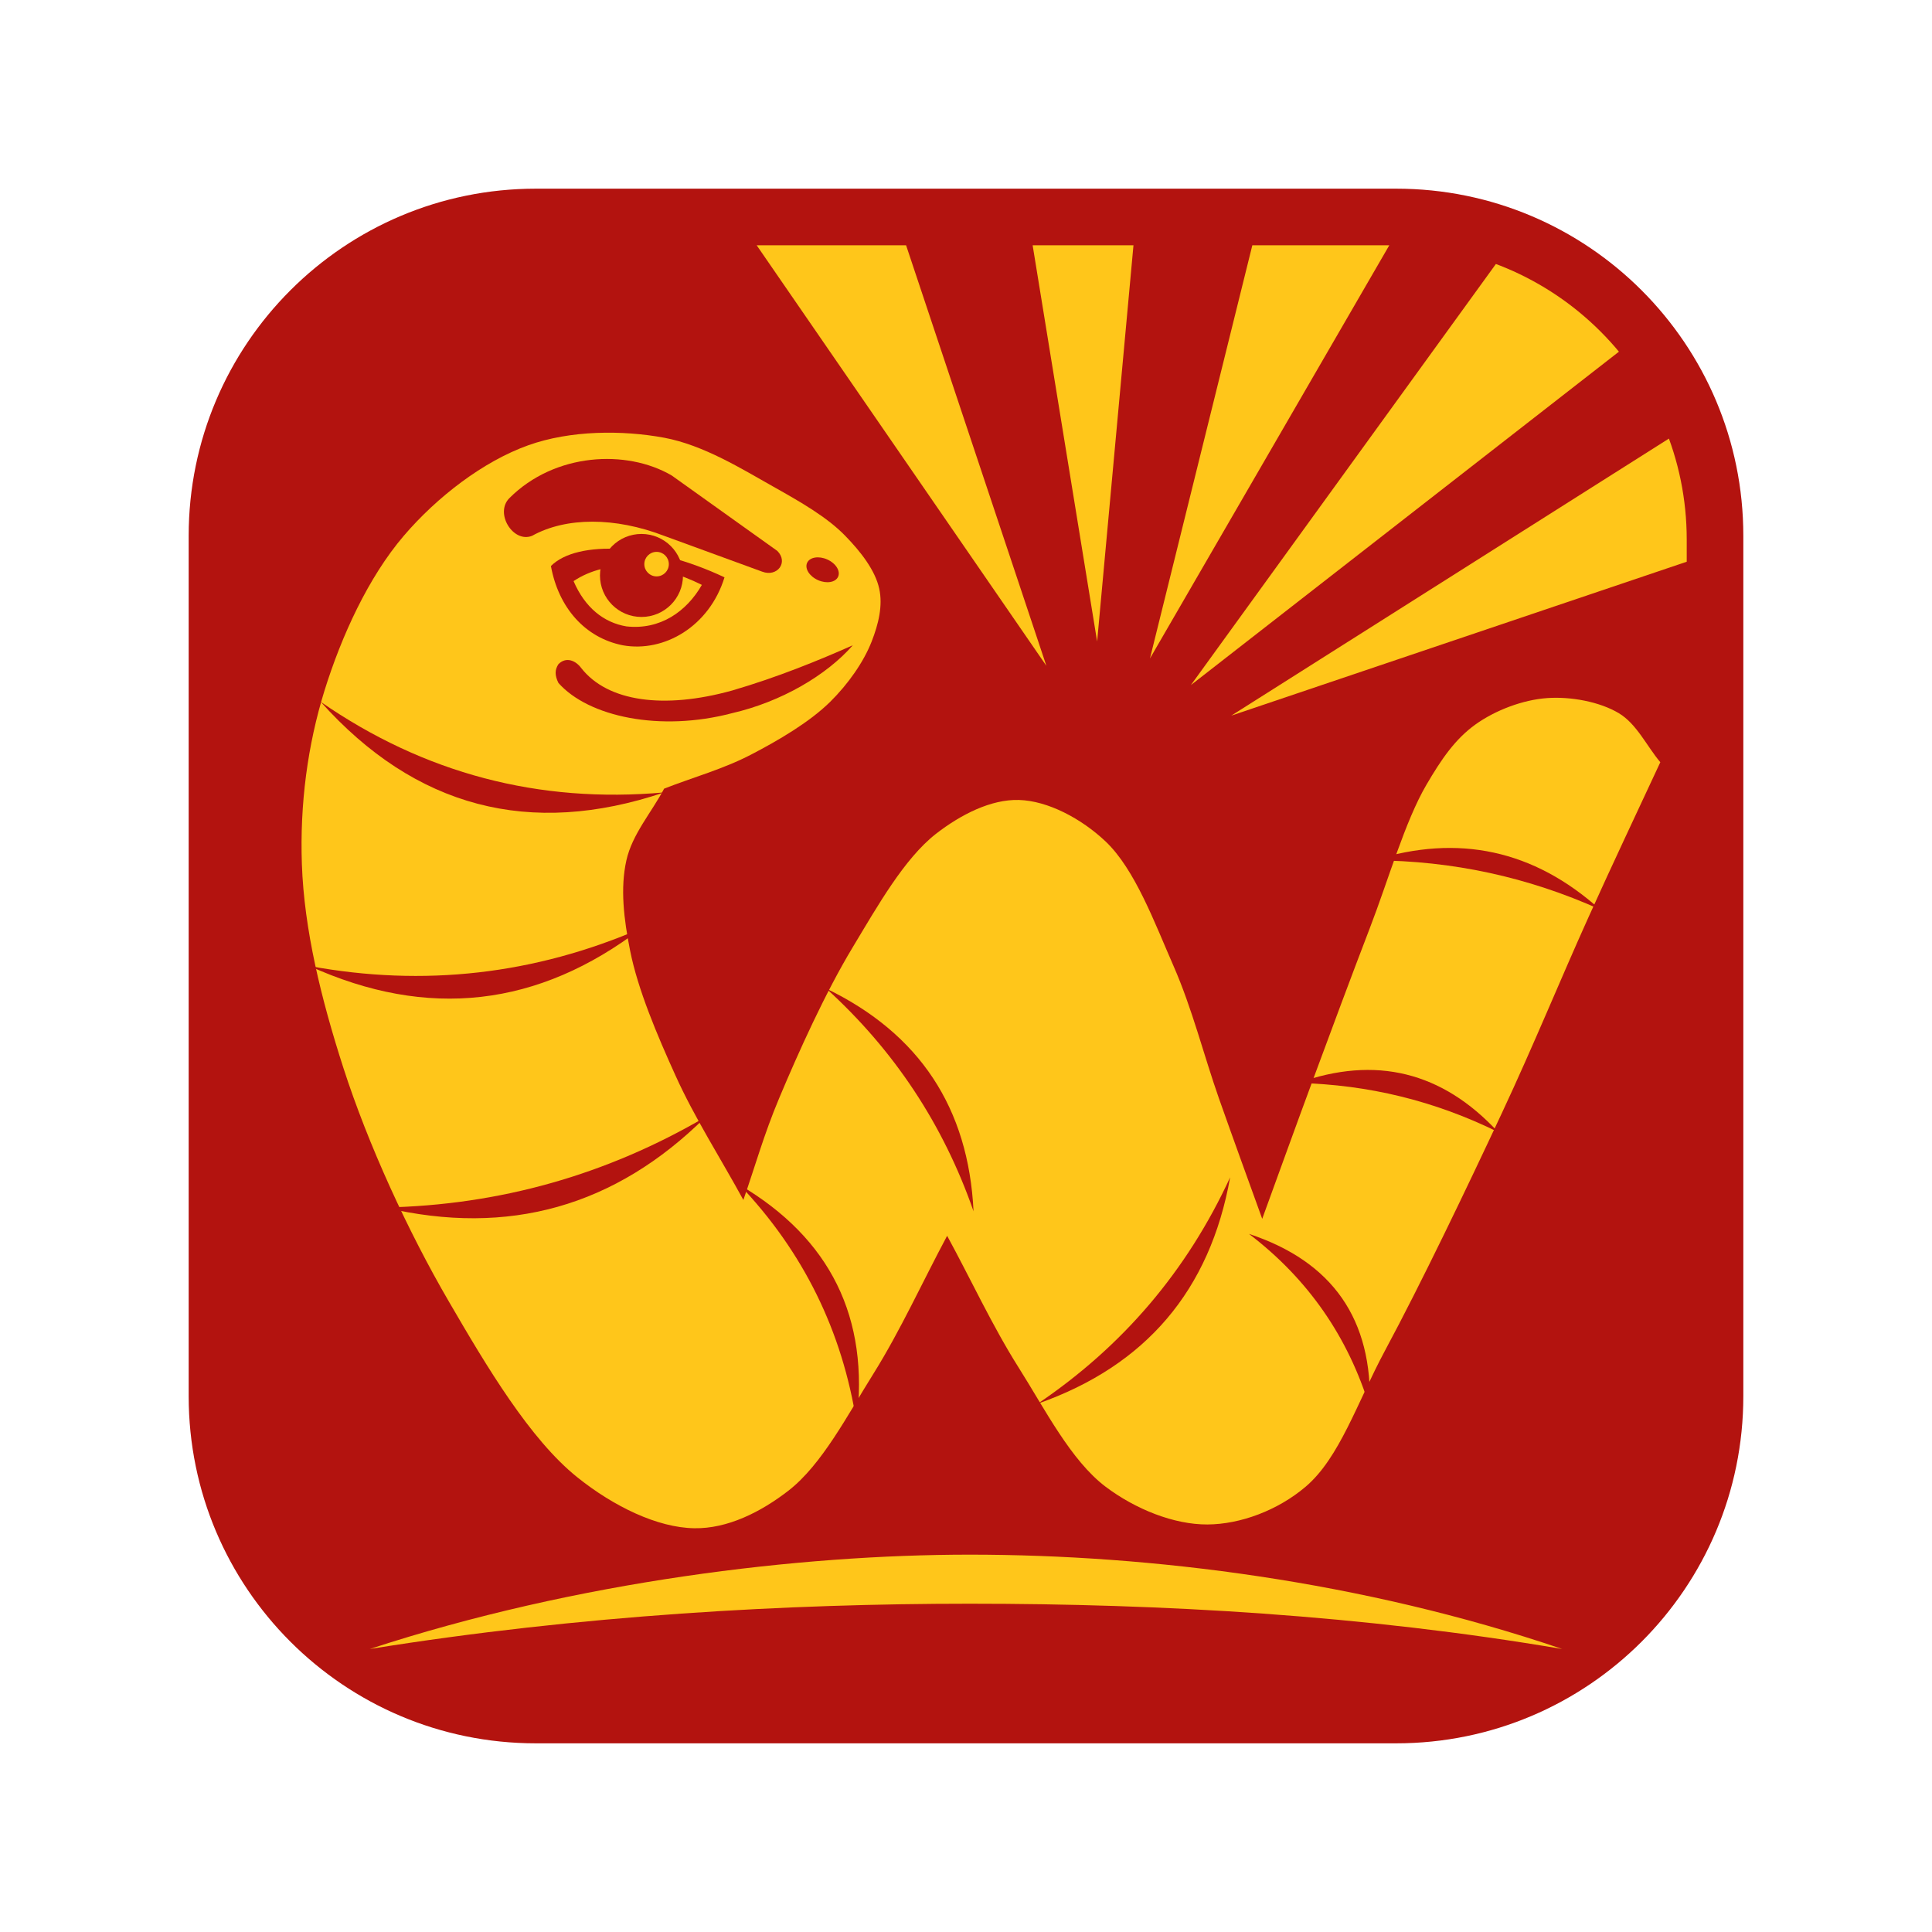
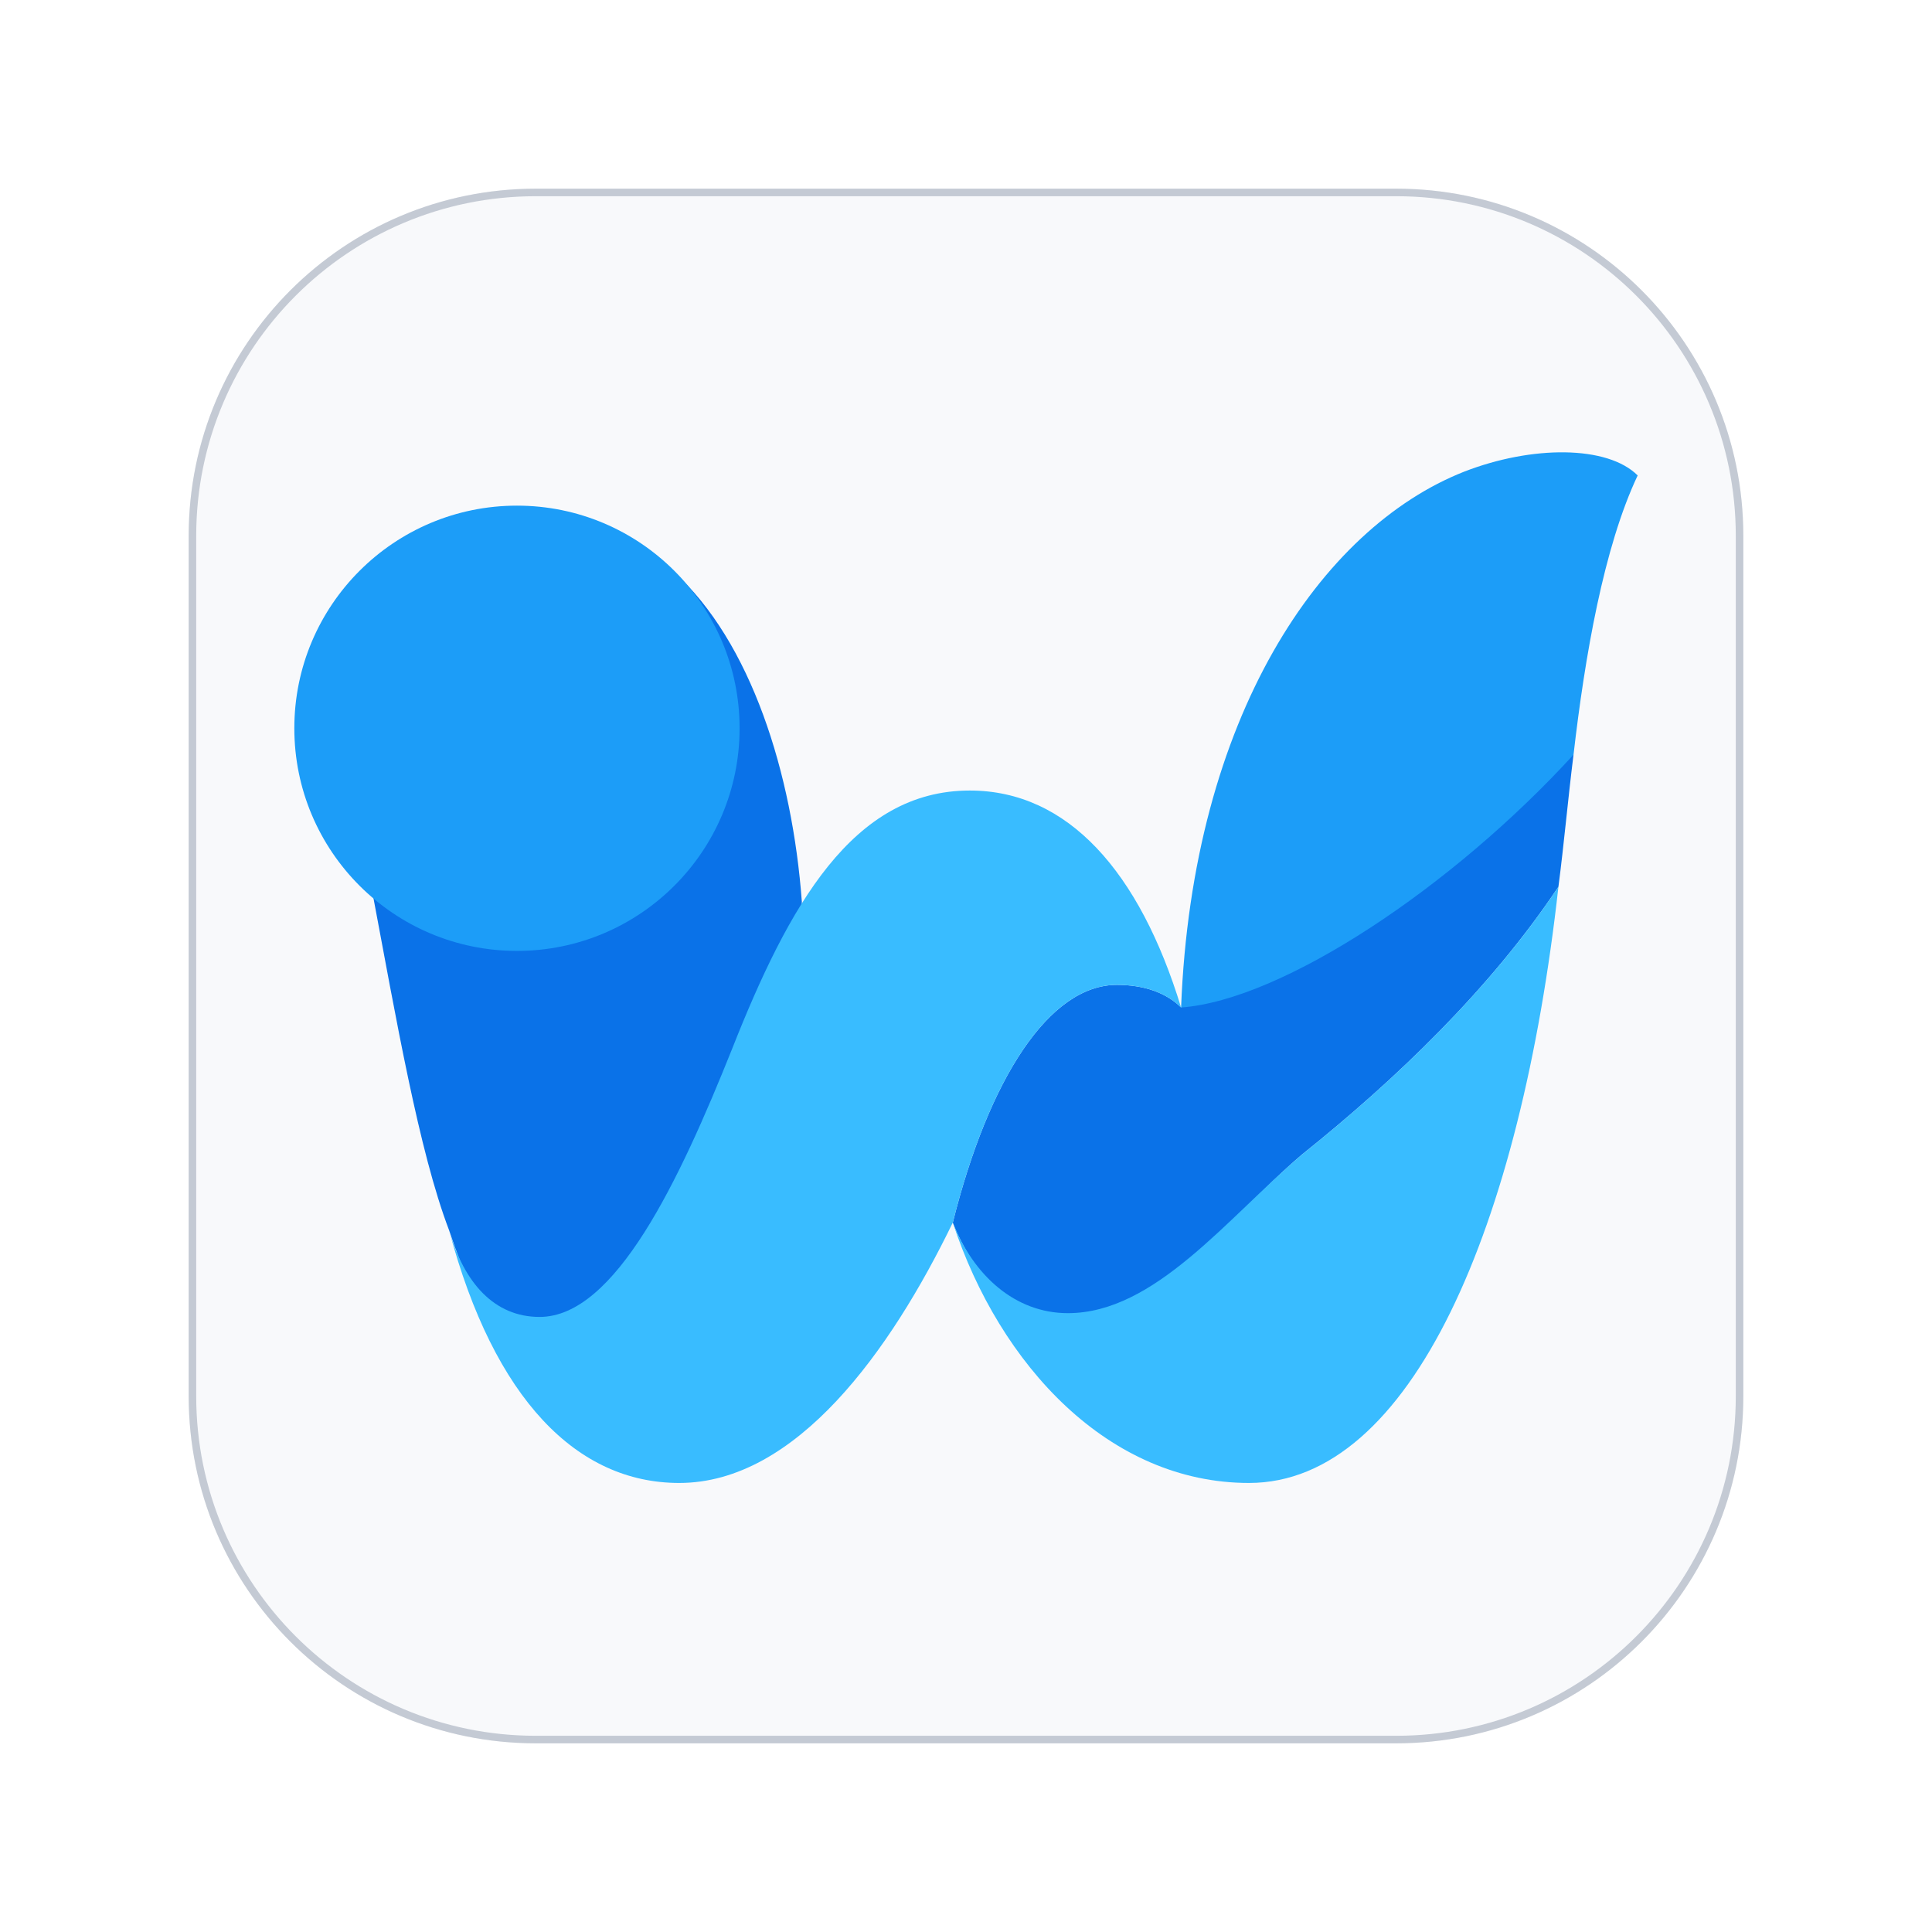
- <svg xmlns="http://www.w3.org/2000/svg" width="1024" height="1024" viewBox="0 0 1024 1024" fill="none" role="img" aria-label="A red tile with a gold segmented worm forming a W, its head at the upper left and sun rays behind it">
+ <svg xmlns="http://www.w3.org/2000/svg" width="1024" height="1024" viewBox="0 0 1024 1024" fill="none" role="img" aria-label="A blue ribbon W with a round head at its upper left, on a pale tile">
  <defs>
    <linearGradient id="field" gradientUnits="userSpaceOnUse">
-       <stop stop-color="#B3130F" />
+       <stop stop-color="#F8F9FB" />
    </linearGradient>
-     <linearGradient id="gold" gradientUnits="userSpaceOnUse">
-       <stop stop-color="#FFC61A" />
+     <linearGradient id="edge" gradientUnits="userSpaceOnUse">
+       <stop stop-color="#C4CAD4" />
    </linearGradient>
-     <linearGradient id="ray" gradientUnits="userSpaceOnUse">
-       <stop stop-color="#FFC61A" />
+     <linearGradient id="deep" gradientUnits="userSpaceOnUse">
+       <stop stop-color="#0A72E8" />
    </linearGradient>
-     <linearGradient id="ring" gradientUnits="userSpaceOnUse">
-       <stop stop-color="#B3130F" />
+     <linearGradient id="mid" gradientUnits="userSpaceOnUse">
+       <stop stop-color="#1C9DF8" />
    </linearGradient>
-     <linearGradient id="soil" gradientUnits="userSpaceOnUse">
-       <stop stop-color="#FFC61A" />
+     <linearGradient id="light" gradientUnits="userSpaceOnUse">
+       <stop stop-color="#39BCFF" />
    </linearGradient>
-     <clipPath id="body">
-       <rect x="100" y="100" width="824" height="824" rx="184" />
-     </clipPath>
-     <clipPath id="sky">
-       <rect x="130" y="130" width="764" height="764" rx="156" />
-     </clipPath>
  </defs>
  <g id="tile">
    <rect x="100" y="100" width="824" height="824" rx="184" fill="url(#field)" />
-   </g>
-   <g id="rays">
-     <g clip-path="url(#sky)">
-       <path d="M554.6 352.9L240 -103.8L379.1 -173.2ZM581.5 340L493.4 -201.3L631.6 -206.2ZM609.5 349L742.4 -187.4L886.5 -129.2ZM631.2 363.1L955.4 -84.5L1067.2 23.5ZM652.6 379.3L1112.6 88.1L1168.4 205Z" fill="url(#ray)" />
-     </g>
+     <rect x="102" y="102" width="820" height="820" rx="182" stroke="url(#edge)" stroke-width="4" />
  </g>
  <g id="mark">
-     <g clip-path="url(#body)">
-       <path d="M352 418C367.3 412 383.4 407.6 398 400C412.8 392.3 429 382.8 440 372C449.6 362.5 457.8 350.8 462 340C465.6 330.8 468 321 466 312C463.9 302.3 456.2 292.4 448 284C438.4 274.1 424.4 266.1 410 258C393.1 248.5 372.9 235.9 352 232C329.8 227.9 302.4 228 280 236C256.2 244.5 231.7 263.3 214 284C195.2 306 181 337.1 172 366C163 395 158.9 426.2 160 458C161.2 492.7 170.2 529.4 182 566C195.1 606.6 216.2 652.6 238 690C258 724.4 280.9 762.9 306 783C325.2 798.4 348.4 809.7 368 810C385.5 810.3 403.2 801.5 418 790C435.7 776.2 449.2 750 463 728C477.3 705.1 489 679.3 502 655C514.7 678.3 525.9 702.7 540 725C553.9 747 567.6 774.1 586 788C601.8 799.9 622.2 808.1 640 808C657.5 807.9 677.3 800.5 692 788C710 772.7 719.2 743.6 734 716C753.3 680.1 777.2 630.2 796 590C812.9 553.9 827.3 518.5 842 486C855.1 457 867.3 431.3 880 404C872.7 395.3 867.5 383.7 858 378C847.8 371.9 832.5 369.1 820 370C807.2 370.9 792.6 376.4 782 384C771.3 391.7 764 402.3 756 416C744.7 435.3 735.9 466.3 726 492C715.9 518.3 705.7 545.8 696 572C686.7 597.1 678 621.3 669 646C661.3 624.7 653.7 603.8 646 582C638 559.2 631.9 534.6 622 512C612 489.2 601.6 460.8 586 446C573.1 433.8 555.3 424.4 540 424C525.3 423.6 509.4 431.6 496 442C479.3 455.1 465.3 479.9 452 502C437.4 526.2 423.2 557.7 413 582C404.8 601.5 400.3 618 394 636C382 614 368.1 592.4 358 570C348.2 548.4 338.1 524.5 334 504C330.6 487 328.7 470.7 332 456C335.1 442.1 345.3 430.7 352 418Z" fill="url(#gold)" />
-       <path d="M292 300C306 286 346 288 384 306C376 332 352 346 330 342C310 338 296 322 292 300ZM304 308C310 322 320 330 332 332C350 334 364 324 372 310C348 298 322 296 304 308Z" fill="url(#ring)" />
-       <circle cx="340" cy="305" r="22" fill="url(#ring)" />
-       <circle cx="348" cy="299" r="6.5" fill="url(#gold)" />
-       <path d="M270 264C294 240 332 238 356 252L412 292C418 298 412 306 404 303L352 284C326 274 300 274 282 284C272 288 262 272 270 264Z" fill="url(#ring)" />
-       <ellipse cx="436" cy="302" rx="9" ry="6" transform="rotate(24 436 302)" fill="url(#ring)" />
-       <path d="M296 352C300 348 305 350 308 354C322 372 352 376 388 366C412 359 434 350 452 342C438 358 414 372 388 378C350 388 312 380 296 362C294 358 294 355 296 352Z" fill="url(#ring)" />
-       <path d="M170 372Q245.2 456 352 420Q252.3 428.9 170 372Z" fill="url(#ring)" />
-     </g>
-   </g>
-   <g id="rings">
-     <g clip-path="url(#body)">
-       <path d="M164 512Q258 554.7 340 492Q255 528.8 164 512Z" fill="url(#ring)" />
-       <path d="M204 640Q302.3 663.2 374 592Q295.2 638.1 204 640Z" fill="url(#ring)" />
-       <path d="M392 628Q442.7 681.3 454 754Q464.3 670.7 392 628Z" fill="url(#ring)" />
-       <path d="M438 524Q492 573.1 516 642Q512 559.8 438 524Z" fill="url(#ring)" />
-       <path d="M550 744Q636 713.8 652 624Q617.8 698.2 550 744Z" fill="url(#ring)" />
-       <path d="M662 654Q708.8 689.7 726 746Q728.5 676 662 654Z" fill="url(#ring)" />
-       <path d="M688 574Q743.9 575.3 794 600Q749.6 552 688 574Z" fill="url(#ring)" />
-       <path d="M728 456Q790.8 456.3 848 482Q795.4 434.8 728 456Z" fill="url(#ring)" />
-     </g>
-   </g>
-   <g id="ground">
-     <g clip-path="url(#body)">
-       <path d="M196 874C306 838 424 824 514 824C610 824 722 838 828 874C722 856 616 850 514 850C418 850 308 856 196 874Z" fill="url(#soil)" />
-     </g>
+     <path d="M300 300L357 303C398 340 420 410 425 478L420 600L320 770C280 750 254 700 238 652C222 610 210 540 197 471Z" fill="url(#deep)" />
+     <circle cx="274" cy="386" r="118" fill="url(#mid)" />
+     <path d="M505 648C524 572 556 522 592 522C606 522 618 526 626 534L680 470L800 400L834 400C831 424 829 447 826 470C790 524 740 572 690 612C650 646 612 700 566 700C538 700 516 676 505 648Z" fill="url(#deep)" />
+     <path d="M868 252C852 236 812 236 776 250C700 280 632 380 626 534C680 530 770 470 834 400C840 348 850 290 868 252Z" fill="url(#mid)" />
+     <path d="M505 648C530 724 588 786 662 786C748 786 806 650 826 470C790 524 740 572 690 612C650 646 612 696 566 696C538 696 516 676 505 648Z" fill="url(#light)" />
+     <path d="M238 652C262 742 306 786 360 786C422 786 472 716 505 648C524 572 556 522 592 522C606 522 618 526 626 534C604 462 566 419 514 419C452 419 418 480 388 556C360 626 326 698 286 698C262 698 246 680 238 652Z" fill="url(#light)" />
  </g>
  <g id="mark-small" display="none">
-     <g clip-path="url(#body)">
-       <path d="M352 418C367.3 412 383.4 407.6 398 400C412.8 392.3 429 382.8 440 372C449.6 362.5 457.8 350.8 462 340C465.6 330.8 468 321 466 312C463.9 302.3 456.2 292.4 448 284C438.4 274.1 424.4 266.1 410 258C393.1 248.5 372.9 235.9 352 232C329.8 227.9 302.4 228 280 236C256.2 244.5 231.7 263.3 214 284C195.2 306 181 337.1 172 366C163 395 158.9 426.2 160 458C161.2 492.7 170.2 529.4 182 566C195.1 606.6 216.2 652.6 238 690C258 724.4 280.9 762.9 306 783C325.2 798.4 348.4 809.7 368 810C385.5 810.3 403.2 801.5 418 790C435.7 776.2 449.2 750 463 728C477.3 705.1 489 679.3 502 655C514.7 678.3 525.9 702.7 540 725C553.9 747 567.6 774.1 586 788C601.8 799.9 622.2 808.1 640 808C657.5 807.9 677.3 800.5 692 788C710 772.7 719.2 743.6 734 716C753.3 680.1 777.2 630.2 796 590C812.9 553.9 827.3 518.5 842 486C855.1 457 867.3 431.3 880 404C872.7 395.3 867.5 383.7 858 378C847.8 371.9 832.5 369.1 820 370C807.2 370.9 792.6 376.4 782 384C771.3 391.7 764 402.3 756 416C744.7 435.3 735.9 466.3 726 492C715.9 518.3 705.7 545.8 696 572C686.7 597.1 678 621.3 669 646C661.3 624.7 653.7 603.8 646 582C638 559.2 631.9 534.6 622 512C612 489.2 601.6 460.8 586 446C573.1 433.8 555.3 424.4 540 424C525.3 423.6 509.4 431.6 496 442C479.3 455.1 465.3 479.9 452 502C437.4 526.2 423.2 557.7 413 582C404.8 601.5 400.3 618 394 636C382 614 368.1 592.4 358 570C348.2 548.4 338.1 524.5 334 504C330.6 487 328.7 470.7 332 456C335.1 442.1 345.3 430.7 352 418Z" fill="url(#gold)" />
-       <path d="M272 262C296 240 330 238 352 250L410 290C416 298 408 306 400 302L372 292C372 322 352 344 328 344C304 344 288 314 292 284C288 284 284 284 280 286C268 288 262 270 272 262Z" fill="url(#ring)" />
-       <circle cx="346" cy="302" r="11" fill="url(#gold)" />
-       <path d="M296 362C330 390 400 384 456 344C436 376 402 398 360 398C330 398 306 386 288 372C284 364 290 358 296 362Z" fill="url(#ring)" />
-       <path d="M166 512Q258.4 556.6 338 492Q254.9 526.8 166 512Z" fill="url(#ring)" />
-       <path d="M206 640Q303.2 665 372 592Q294.8 636.2 206 640Z" fill="url(#ring)" />
-       <path d="M438 524Q489.4 573.2 514 640Q512.8 557.9 438 524Z" fill="url(#ring)" />
-       <path d="M552 742Q637.9 713.7 650 624Q616.4 695.8 552 742Z" fill="url(#ring)" />
-       <path d="M704 548Q758.7 550.3 808 574Q765 525.1 704 548Z" fill="url(#ring)" />
-       <path d="M196 874C306 838 424 824 514 824C610 824 722 838 828 874C722 856 616 850 514 850C418 850 308 856 196 874Z" fill="url(#soil)" />
-     </g>
+     <rect x="105" y="105" width="814" height="814" rx="179" stroke="url(#edge)" stroke-width="10" />
+     <path d="M300 300L357 303C398 340 420 410 425 478L420 600L320 770C280 750 254 700 238 652C222 610 210 540 197 471Z" fill="url(#deep)" />
+     <circle cx="274" cy="386" r="118" fill="url(#mid)" />
+     <path d="M505 648C524 572 556 522 592 522C606 522 618 526 626 534L680 470L800 400L834 400C831 424 829 447 826 470C790 524 740 572 690 612C650 646 612 700 566 700C538 700 516 676 505 648Z" fill="url(#deep)" />
+     <path d="M868 252C852 236 812 236 776 250C700 280 632 380 626 534C680 530 770 470 834 400C840 348 850 290 868 252Z" fill="url(#mid)" />
+     <path d="M505 648C530 724 588 786 662 786C748 786 806 650 826 470C790 524 740 572 690 612C650 646 612 696 566 696C538 696 516 676 505 648Z" fill="url(#light)" />
+     <path d="M238 652C262 742 306 786 360 786C422 786 472 716 505 648C524 572 556 522 592 522C606 522 618 526 626 534C604 462 566 419 514 419C452 419 418 480 388 556C360 626 326 698 286 698C262 698 246 680 238 652Z" fill="url(#light)" />
  </g>
  <g id="mark-tiny" display="none">
-     <g clip-path="url(#body)">
-       <path d="M300 412C330.7 406.7 363.3 404.8 392 396C419.1 387.7 451.1 377.6 468 362C481.1 349.9 493.3 332.7 492 318C490.5 301.4 469.5 282.4 452 268C431.2 250.9 401.4 232.9 372 226C340.5 218.5 299.1 215.9 268 228C235.4 240.7 201.6 272.5 182 304C161.9 336.2 151.3 378.1 150 420C148.5 468.9 167.3 527.8 184 580C201.1 633.2 225.3 693 252 736C273.9 771.4 298.4 811.1 326 824C347.5 834 376.1 834.4 396 824C419.5 811.8 433.8 773.2 452 744C472.5 711.2 492 672 512 636C532 672 550.8 711.3 572 744C591 773.4 607.7 811.9 632 824C652.3 834.2 681.5 835.3 702 824C729.7 808.7 748.9 756.1 770 716C794.1 670.1 815.2 614.6 836 562C857.3 508 876 451.3 896 396C877.3 382 861.9 359.9 840 354C815.9 347.5 776.6 347.8 756 364C731.5 383.2 727.6 439.3 714 476C700.9 511.3 688.7 545.3 676 580C664 550 655.5 515.9 640 490C626.1 466.7 609.8 442.2 590 430C572.4 419.2 549.6 414.4 530 416C510.2 417.6 489.3 426.2 472 440C450.9 456.8 434 490.3 418 516C402.8 540.4 391.3 565.3 378 590C362 563.3 343.7 535 330 510C318.4 488.8 304.3 468.2 300 450C296.8 436.3 300 424.7 300 412Z" fill="url(#gold)" />
-       <path d="M386 288A34 34 0 1 1 318 288A34 34 0 1 1 386 288" fill="url(#field)" />
-     </g>
+     <rect x="84" y="84" width="856" height="856" rx="180" fill="url(#field)" stroke="url(#edge)" stroke-width="40" />
+     <path d="M280 320C252 353.3 205.4 383.4 196 420C187.3 453.9 209.2 491.9 218 530C227.6 571.7 235.8 618.2 252 660C268.4 702.3 290.2 753.9 316 782C335.5 803.2 360.1 823 382 824C402.7 824.9 427.6 808.2 444 792C461.7 774.5 470.9 745.3 482 720C493.7 693.5 502 664 512 636C523.3 664.7 532.3 695.2 546 722C559.2 747.7 572.8 776.7 592 794C609 809.3 631.4 824.6 652 824C674.6 823.4 701.9 805.2 722 784C748.3 756.2 766.3 706.1 784 660C804.6 606.5 818.4 545.1 834 480C852.1 404.2 867.3 314.7 884 232C856 242 824.8 244.9 800 262C772.8 280.8 747.9 313.1 730 344C711.7 375.6 703.2 413.4 692 450C680.4 488 672 528.7 662 568C651.3 538 643.3 504 630 478C618.6 455.7 607.2 433.7 590 420C573.5 406.9 550 396 530 396C510 396 487.4 406.3 470 420C449.9 435.8 434.1 464.3 420 490C405.1 517.3 396 550 384 580C375.3 546.7 365.6 511.5 358 480C351.2 451.9 351.8 425.5 340 400C327 371.9 300 346.7 280 320Z" fill="url(#deep)" />
+     <circle cx="268" cy="336" r="128" fill="url(#deep)" />
  </g>
-   <g id="glyph" display="none" data-view-box="134 208 778 632">
-     <path fill-rule="evenodd" d="M300 412C330.7 406.7 363.3 404.8 392 396C419.1 387.7 451.1 377.6 468 362C481.1 349.9 493.3 332.7 492 318C490.5 301.4 469.5 282.4 452 268C431.2 250.9 401.4 232.9 372 226C340.5 218.5 299.1 215.9 268 228C235.4 240.7 201.6 272.5 182 304C161.9 336.2 151.3 378.1 150 420C148.5 468.9 167.3 527.8 184 580C201.1 633.2 225.3 693 252 736C273.9 771.4 298.4 811.1 326 824C347.5 834 376.1 834.4 396 824C419.5 811.8 433.8 773.2 452 744C472.5 711.2 492 672 512 636C532 672 550.8 711.3 572 744C591 773.4 607.7 811.9 632 824C652.3 834.2 681.5 835.3 702 824C729.7 808.7 748.9 756.1 770 716C794.1 670.1 815.2 614.6 836 562C857.3 508 876 451.3 896 396C877.3 382 861.9 359.9 840 354C815.9 347.5 776.6 347.8 756 364C731.5 383.2 727.6 439.3 714 476C700.9 511.3 688.7 545.3 676 580C664 550 655.5 515.9 640 490C626.1 466.7 609.8 442.2 590 430C572.4 419.2 549.6 414.4 530 416C510.2 417.6 489.3 426.2 472 440C450.9 456.8 434 490.3 418 516C402.8 540.4 391.3 565.3 378 590C362 563.3 343.7 535 330 510C318.4 488.8 304.3 468.2 300 450C296.8 436.3 300 424.7 300 412ZM386 288A34 34 0 1 1 318 288A34 34 0 1 1 386 288Z" fill="#000" />
+   <g id="glyph" display="none" data-view-box="134 202 758 628">
+     <path d="M280 320C252 353.3 205.4 383.4 196 420C187.3 453.9 209.2 491.9 218 530C227.6 571.7 235.8 618.2 252 660C268.4 702.3 290.2 753.9 316 782C335.5 803.2 360.1 823 382 824C402.7 824.9 427.6 808.2 444 792C461.7 774.5 470.9 745.3 482 720C493.7 693.5 502 664 512 636C523.3 664.7 532.3 695.2 546 722C559.2 747.7 572.8 776.7 592 794C609 809.3 631.4 824.6 652 824C674.6 823.4 701.9 805.2 722 784C748.3 756.2 766.3 706.1 784 660C804.6 606.5 818.4 545.1 834 480C852.1 404.2 867.3 314.7 884 232C856 242 824.8 244.9 800 262C772.8 280.8 747.9 313.1 730 344C711.7 375.6 703.2 413.4 692 450C680.4 488 672 528.7 662 568C651.3 538 643.3 504 630 478C618.6 455.7 607.2 433.7 590 420C573.5 406.9 550 396 530 396C510 396 487.4 406.3 470 420C449.9 435.8 434.1 464.3 420 490C405.1 517.3 396 550 384 580C375.3 546.7 365.6 511.5 358 480C351.2 451.9 351.8 425.5 340 400C327 371.9 300 346.7 280 320ZM140 336A128 128 0 1 0 396 336A128 128 0 1 0 140 336Z" fill="#000" />
  </g>
  <g id="wordmark" display="none" data-advance="2958">
    <path d="M229 0L37 -710L196 -710L318 -210L441 -710L574 -710L698 -210L819 -710L978 -710L787 0L623 0L507 -454L391 0L229 0ZM1324 12Q1242 12 1181 -22.5Q1120 -57 1086 -120Q1052 -183 1052 -268Q1052 -353 1086 -415.5Q1120 -478 1181 -513Q1242 -548 1324 -548Q1406 -548 1467.5 -513Q1529 -478 1562.5 -415.5Q1596 -353 1596 -268Q1596 -183 1562.5 -120Q1529 -57 1467.5 -22.5Q1406 12 1324 12ZM1324 -103Q1380 -103 1411 -146.5Q1442 -190 1442 -268Q1442 -346 1411 -389.5Q1380 -433 1324 -433Q1268 -433 1237 -389.5Q1206 -346 1206 -268Q1206 -190 1237 -146.5Q1268 -103 1324 -103ZM1699 0L1699 -536L1841 -536L1845 -429Q1861 -485 1892 -510.5Q1923 -536 1972 -536L2021 -536L2021 -412L1972 -412Q1909 -412 1879 -386.5Q1849 -361 1849 -301L1849 0L1699 0ZM2124 0L2124 -536L2259 -536L2262 -449Q2282 -496 2320.5 -522Q2359 -548 2408 -548Q2466 -548 2505 -518.5Q2544 -489 2561 -439Q2580 -492 2619.5 -520Q2659 -548 2712 -548Q2794 -548 2843 -496Q2892 -444 2892 -345L2892 0L2742 0L2742 -303Q2742 -429 2661 -429Q2620 -429 2597.5 -395.5Q2575 -362 2575 -301L2575 0L2440 0L2440 -301Q2440 -363 2422 -396Q2404 -429 2360 -429Q2319 -429 2296.5 -395Q2274 -361 2274 -301L2274 0L2124 0Z" />
  </g>
</svg>
